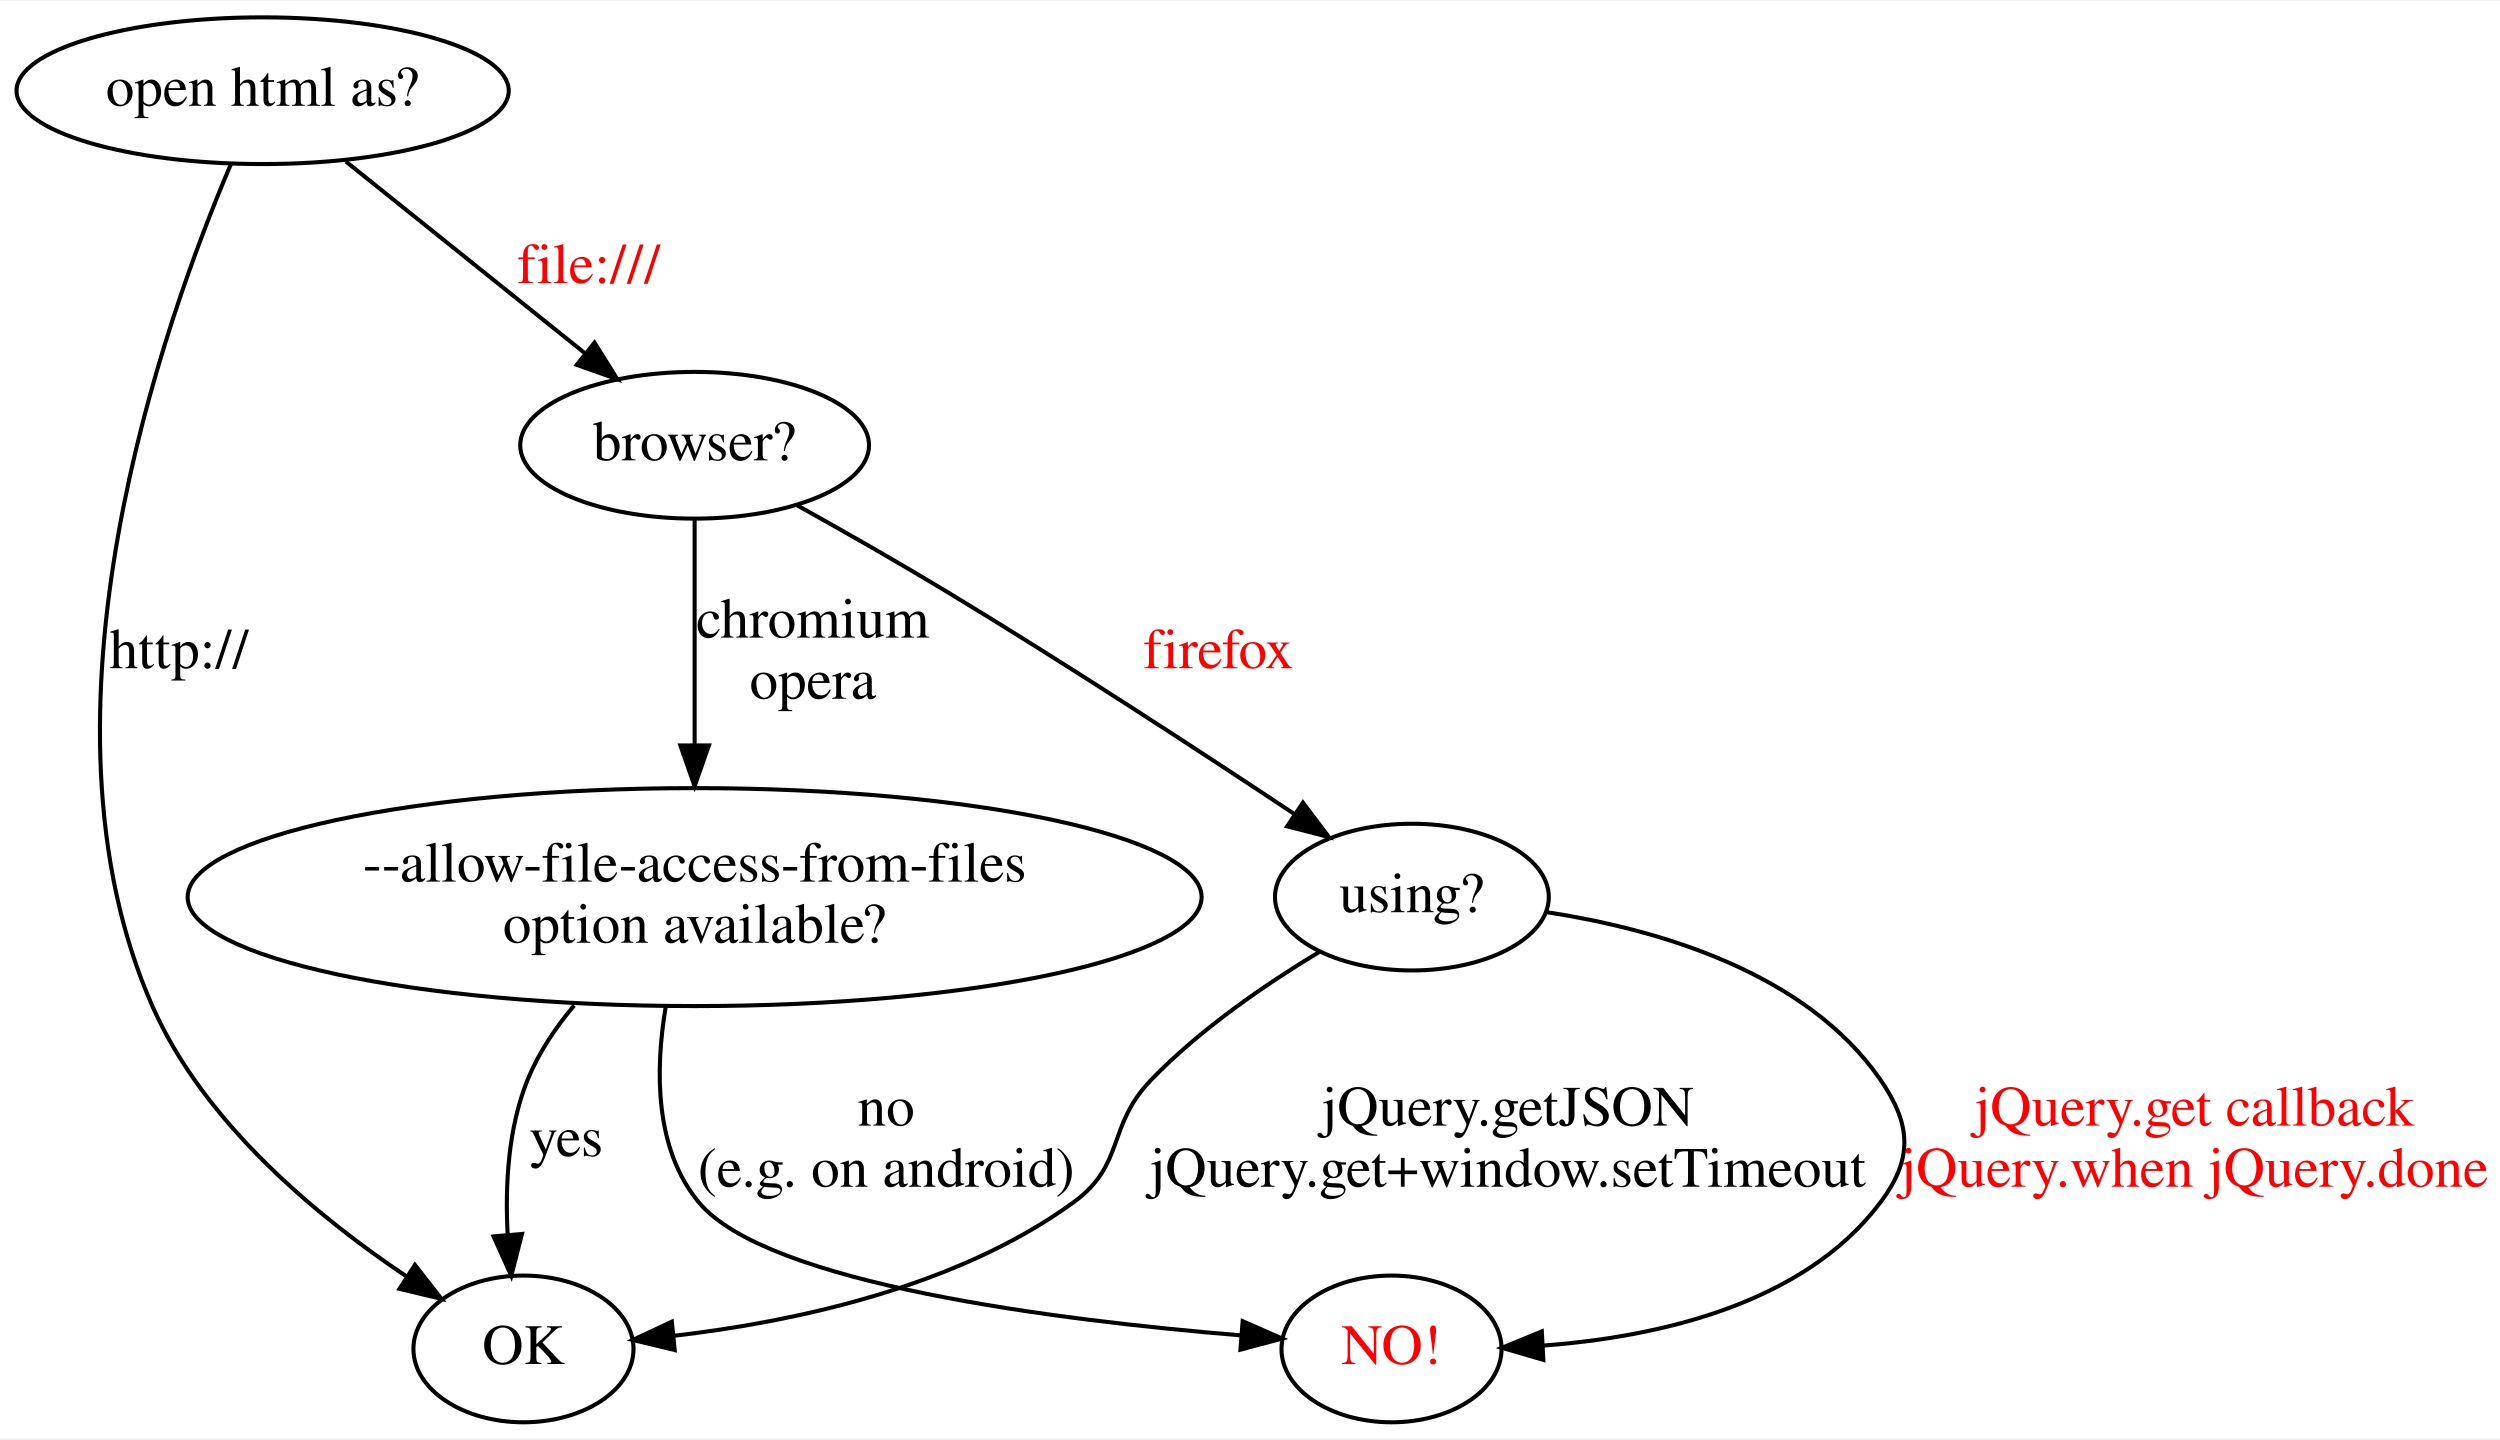
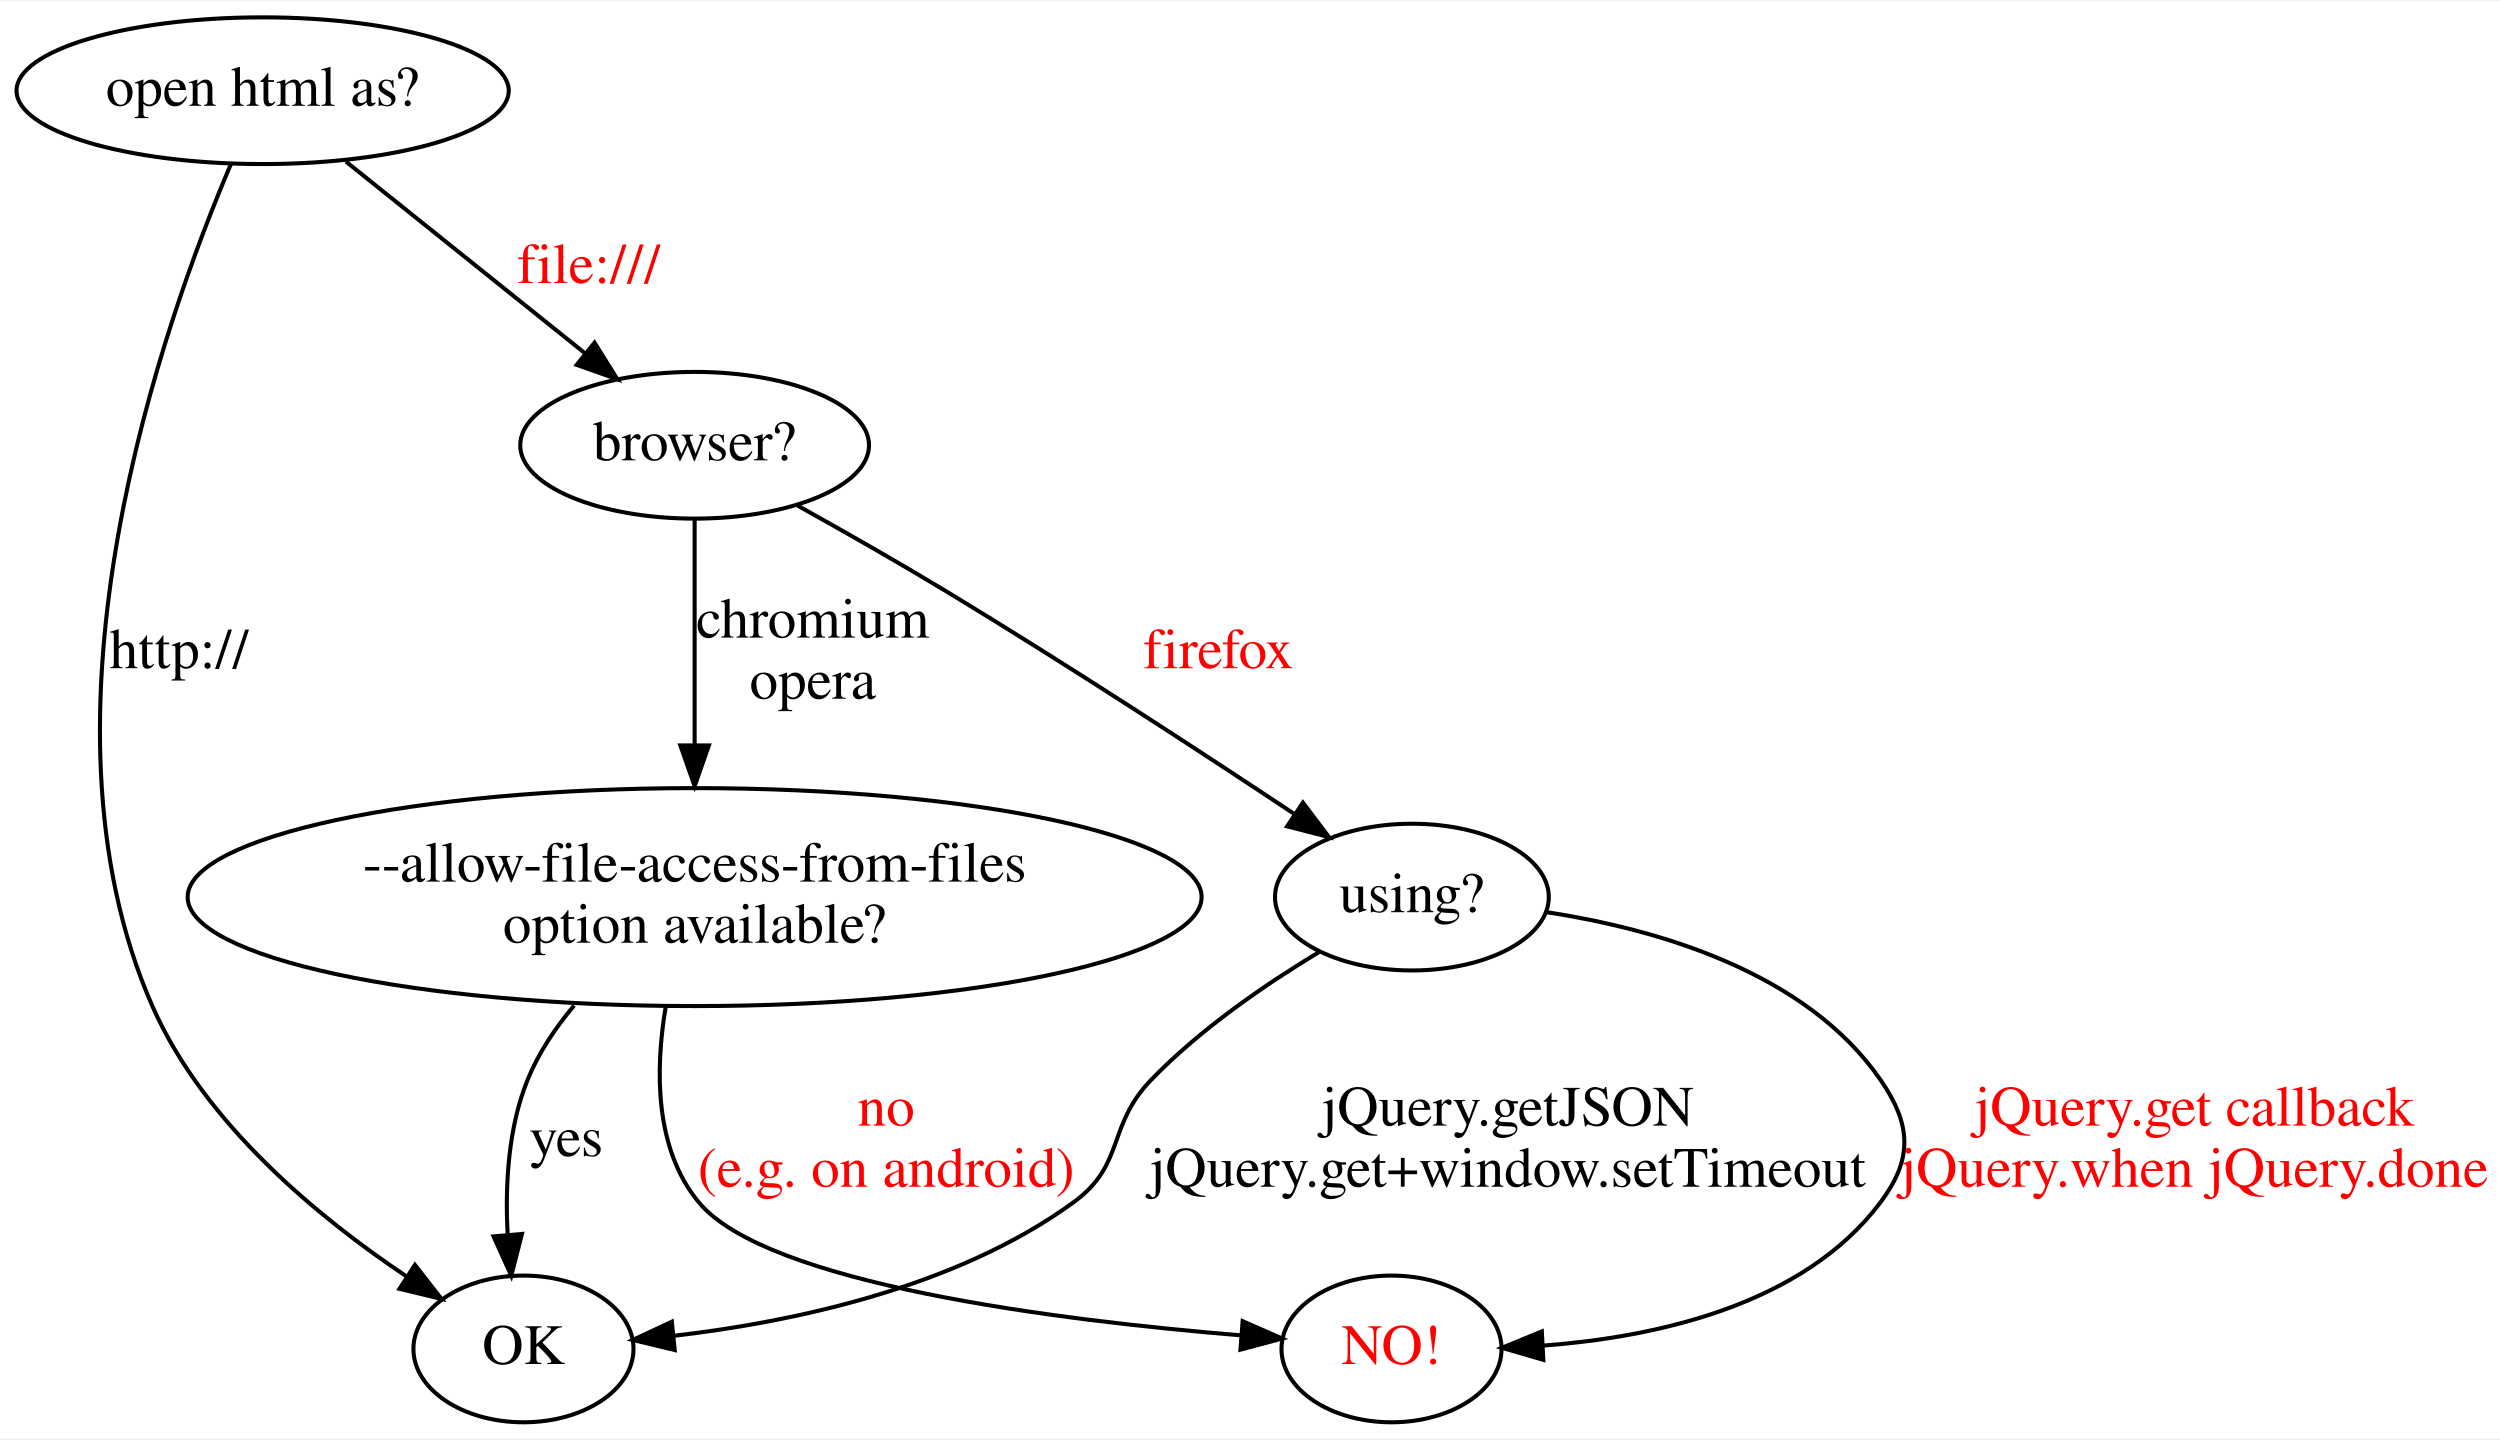
<svg xmlns="http://www.w3.org/2000/svg" width="613pt" height="353pt" viewBox="0.00 0.00 613.44 352.74">
  <g id="graph0" class="graph" transform="scale(1 1) rotate(0) translate(4 348.74)">
    <polygon fill="white" stroke="none" points="-4,4 -4,-348.74 609.445,-348.74 609.445,4 -4,4" />
    <g id="node1" class="node">
      <ellipse fill="none" stroke="black" cx="124.445" cy="-18" rx="27" ry="18" />
      <text text-anchor="middle" x="124.445" y="-14.3" font-family="Times,serif" font-size="14.00">OK</text>
    </g>
    <g id="node2" class="node">
      <ellipse fill="none" stroke="black" cx="60.445" cy="-326.74" rx="60.389" ry="18" />
      <text text-anchor="middle" x="60.445" y="-323.04" font-family="Times,serif" font-size="14.00">open html as?</text>
    </g>
    <g id="edge1" class="edge">
      <path fill="none" stroke="black" d="M52.721,-308.871C36.272,-270.361 1.767,-173.767 33.445,-102 46.118,-73.287 74.173,-50.215 95.806,-35.754" />
      <polygon fill="black" stroke="black" points="97.807,-38.628 104.325,-30.275 94.021,-32.74 97.807,-38.628" />
      <text text-anchor="middle" x="39.945" y="-185.04" font-family="Times,serif" font-size="14.00">http://</text>
    </g>
    <g id="node3" class="node">
      <ellipse fill="none" stroke="black" cx="166.445" cy="-239.74" rx="42.793" ry="18" />
      <text text-anchor="middle" x="166.445" y="-236.04" font-family="Times,serif" font-size="14.00">browser?</text>
    </g>
    <g id="edge2" class="edge">
      <path fill="none" stroke="black" d="M80.882,-309.351C97.577,-295.964 121.309,-276.933 139.546,-262.309" />
      <polygon fill="black" stroke="black" points="141.882,-264.923 147.494,-255.936 137.503,-259.462 141.882,-264.923" />
      <text text-anchor="middle" x="140.445" y="-279.54" font-family="Times,serif" font-size="14.00" fill="red">file:///</text>
    </g>
    <g id="node4" class="node">
      <ellipse fill="none" stroke="black" cx="166.445" cy="-128.87" rx="124.402" ry="26.741" />
      <text text-anchor="middle" x="166.445" y="-132.67" font-family="Times,serif" font-size="14.00">--allow-file-access-from-files</text>
      <text text-anchor="middle" x="166.445" y="-117.67" font-family="Times,serif" font-size="14.00">option available?</text>
    </g>
    <g id="edge3" class="edge">
      <path fill="none" stroke="black" d="M166.445,-221.729C166.445,-206.894 166.445,-184.871 166.445,-166.108" />
      <polygon fill="black" stroke="black" points="169.945,-166.086 166.445,-156.086 162.945,-166.086 169.945,-166.086" />
      <text text-anchor="middle" x="195.445" y="-192.54" font-family="Times,serif" font-size="14.00">chromium</text>
      <text text-anchor="middle" x="195.445" y="-177.54" font-family="Times,serif" font-size="14.00">opera</text>
    </g>
    <g id="node5" class="node">
      <ellipse fill="none" stroke="black" cx="342.445" cy="-128.87" rx="33.595" ry="18" />
      <text text-anchor="middle" x="342.445" y="-125.17" font-family="Times,serif" font-size="14.00">using?</text>
    </g>
    <g id="edge6" class="edge">
      <path fill="none" stroke="black" d="M191.685,-224.95C203.016,-218.642 216.497,-210.974 228.445,-203.74 257.831,-185.948 290.684,-164.487 313.545,-149.293" />
      <polygon fill="black" stroke="black" points="315.71,-152.056 322.089,-143.596 311.827,-146.231 315.71,-152.056" />
      <text text-anchor="middle" x="294.945" y="-185.04" font-family="Times,serif" font-size="14.00" fill="red">firefox</text>
    </g>
    <g id="edge4" class="edge">
      <path fill="none" stroke="black" d="M136.878,-102.278C132.233,-96.751 128.097,-90.574 125.445,-84 120.692,-72.221 119.925,-58.235 120.558,-46.26" />
      <polygon fill="black" stroke="black" points="124.075,-46.216 121.458,-35.949 117.101,-45.607 124.075,-46.216" />
      <text text-anchor="middle" x="134.945" y="-65.3" font-family="Times,serif" font-size="14.00">yes</text>
    </g>
    <g id="node6" class="node">
      <ellipse fill="none" stroke="black" cx="337.445" cy="-18" rx="27" ry="18" />
      <text text-anchor="middle" x="337.445" y="-14.3" font-family="Times,serif" font-size="14.00" fill="red">NO!</text>
    </g>
    <g id="edge5" class="edge">
      <path fill="none" stroke="black" d="M159.33,-101.851C156.731,-86.282 156.66,-67.05 167.445,-54 184.016,-33.948 255.564,-25.023 300.392,-21.337" />
      <polygon fill="black" stroke="black" points="300.916,-24.808 310.617,-20.549 300.377,-17.828 300.916,-24.808" />
-       <text text-anchor="middle" x="213.445" y="-72.8" font-family="Times,serif" font-size="14.00">no</text>
-       <text text-anchor="middle" x="213.445" y="-57.8" font-family="Times,serif" font-size="14.00">(e.g. on android)</text>
+       <text text-anchor="middle" x="213.445" y="-72.8" font-family="Times,serif" font-size="14.00" fill="red">no</text>
+       <text text-anchor="middle" x="213.445" y="-57.8" font-family="Times,serif" font-size="14.00" fill="red">(e.g. on android)</text>
    </g>
    <g id="edge7" class="edge">
      <path fill="none" stroke="black" d="M319.726,-115.428C306.664,-107.551 290.507,-96.509 278.445,-84 267.489,-72.639 272.198,-63.297 259.445,-54 230.693,-33.039 190.466,-24.61 161.412,-21.232" />
      <polygon fill="black" stroke="black" points="161.557,-17.729 151.255,-20.202 160.851,-24.693 161.557,-17.729" />
      <text text-anchor="middle" x="365.945" y="-72.8" font-family="Times,serif" font-size="14.00">jQuery.getJSON</text>
      <text text-anchor="middle" x="365.945" y="-57.8" font-family="Times,serif" font-size="14.00">jQuery.get+window.setTimeout</text>
    </g>
    <g id="edge8" class="edge">
      <path fill="none" stroke="black" d="M375.645,-125.153C402.663,-120.991 439.202,-110.485 457.445,-84 465.008,-73.019 465.445,-64.667 457.445,-54 438.509,-28.753 402.364,-20.895 374.672,-18.818" />
      <polygon fill="black" stroke="black" points="374.697,-15.314 364.526,-18.28 374.327,-22.305 374.697,-15.314" />
      <text text-anchor="middle" x="534.445" y="-72.8" font-family="Times,serif" font-size="14.00" fill="red">jQuery.get callback</text>
      <text text-anchor="middle" x="534.445" y="-57.8" font-family="Times,serif" font-size="14.00" fill="red">jQuery.when jQuery.done</text>
    </g>
  </g>
</svg>
